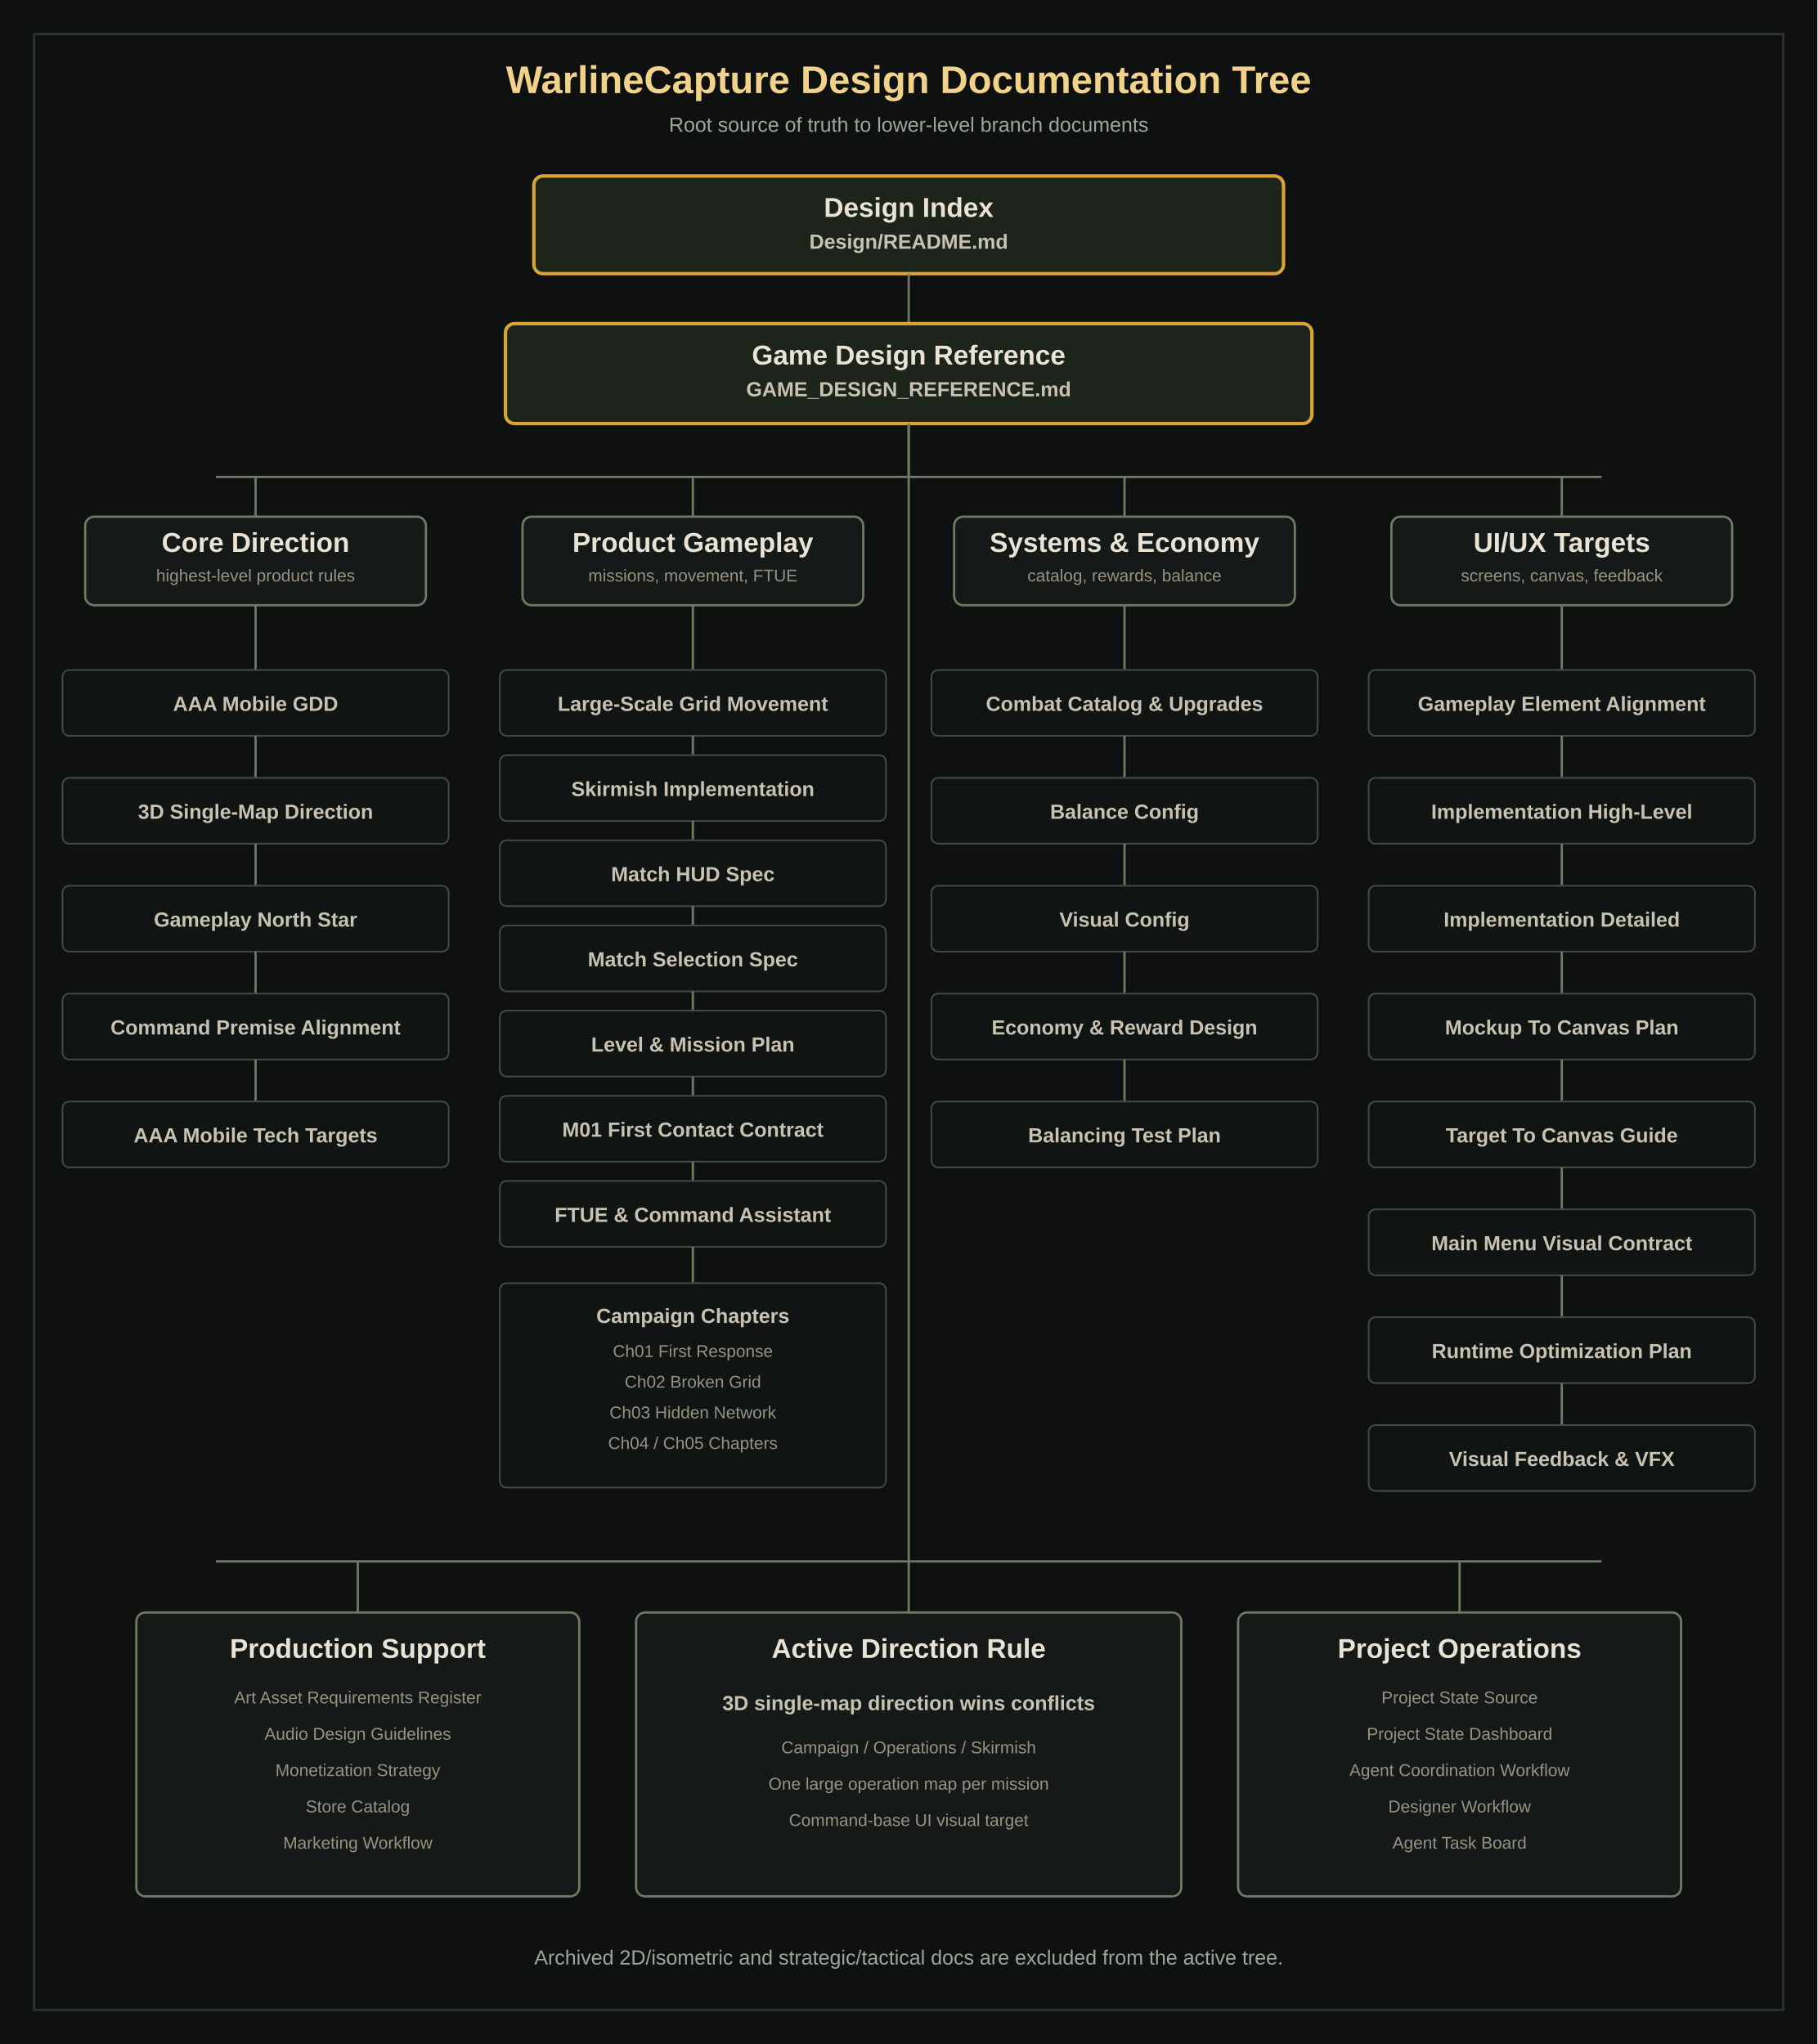
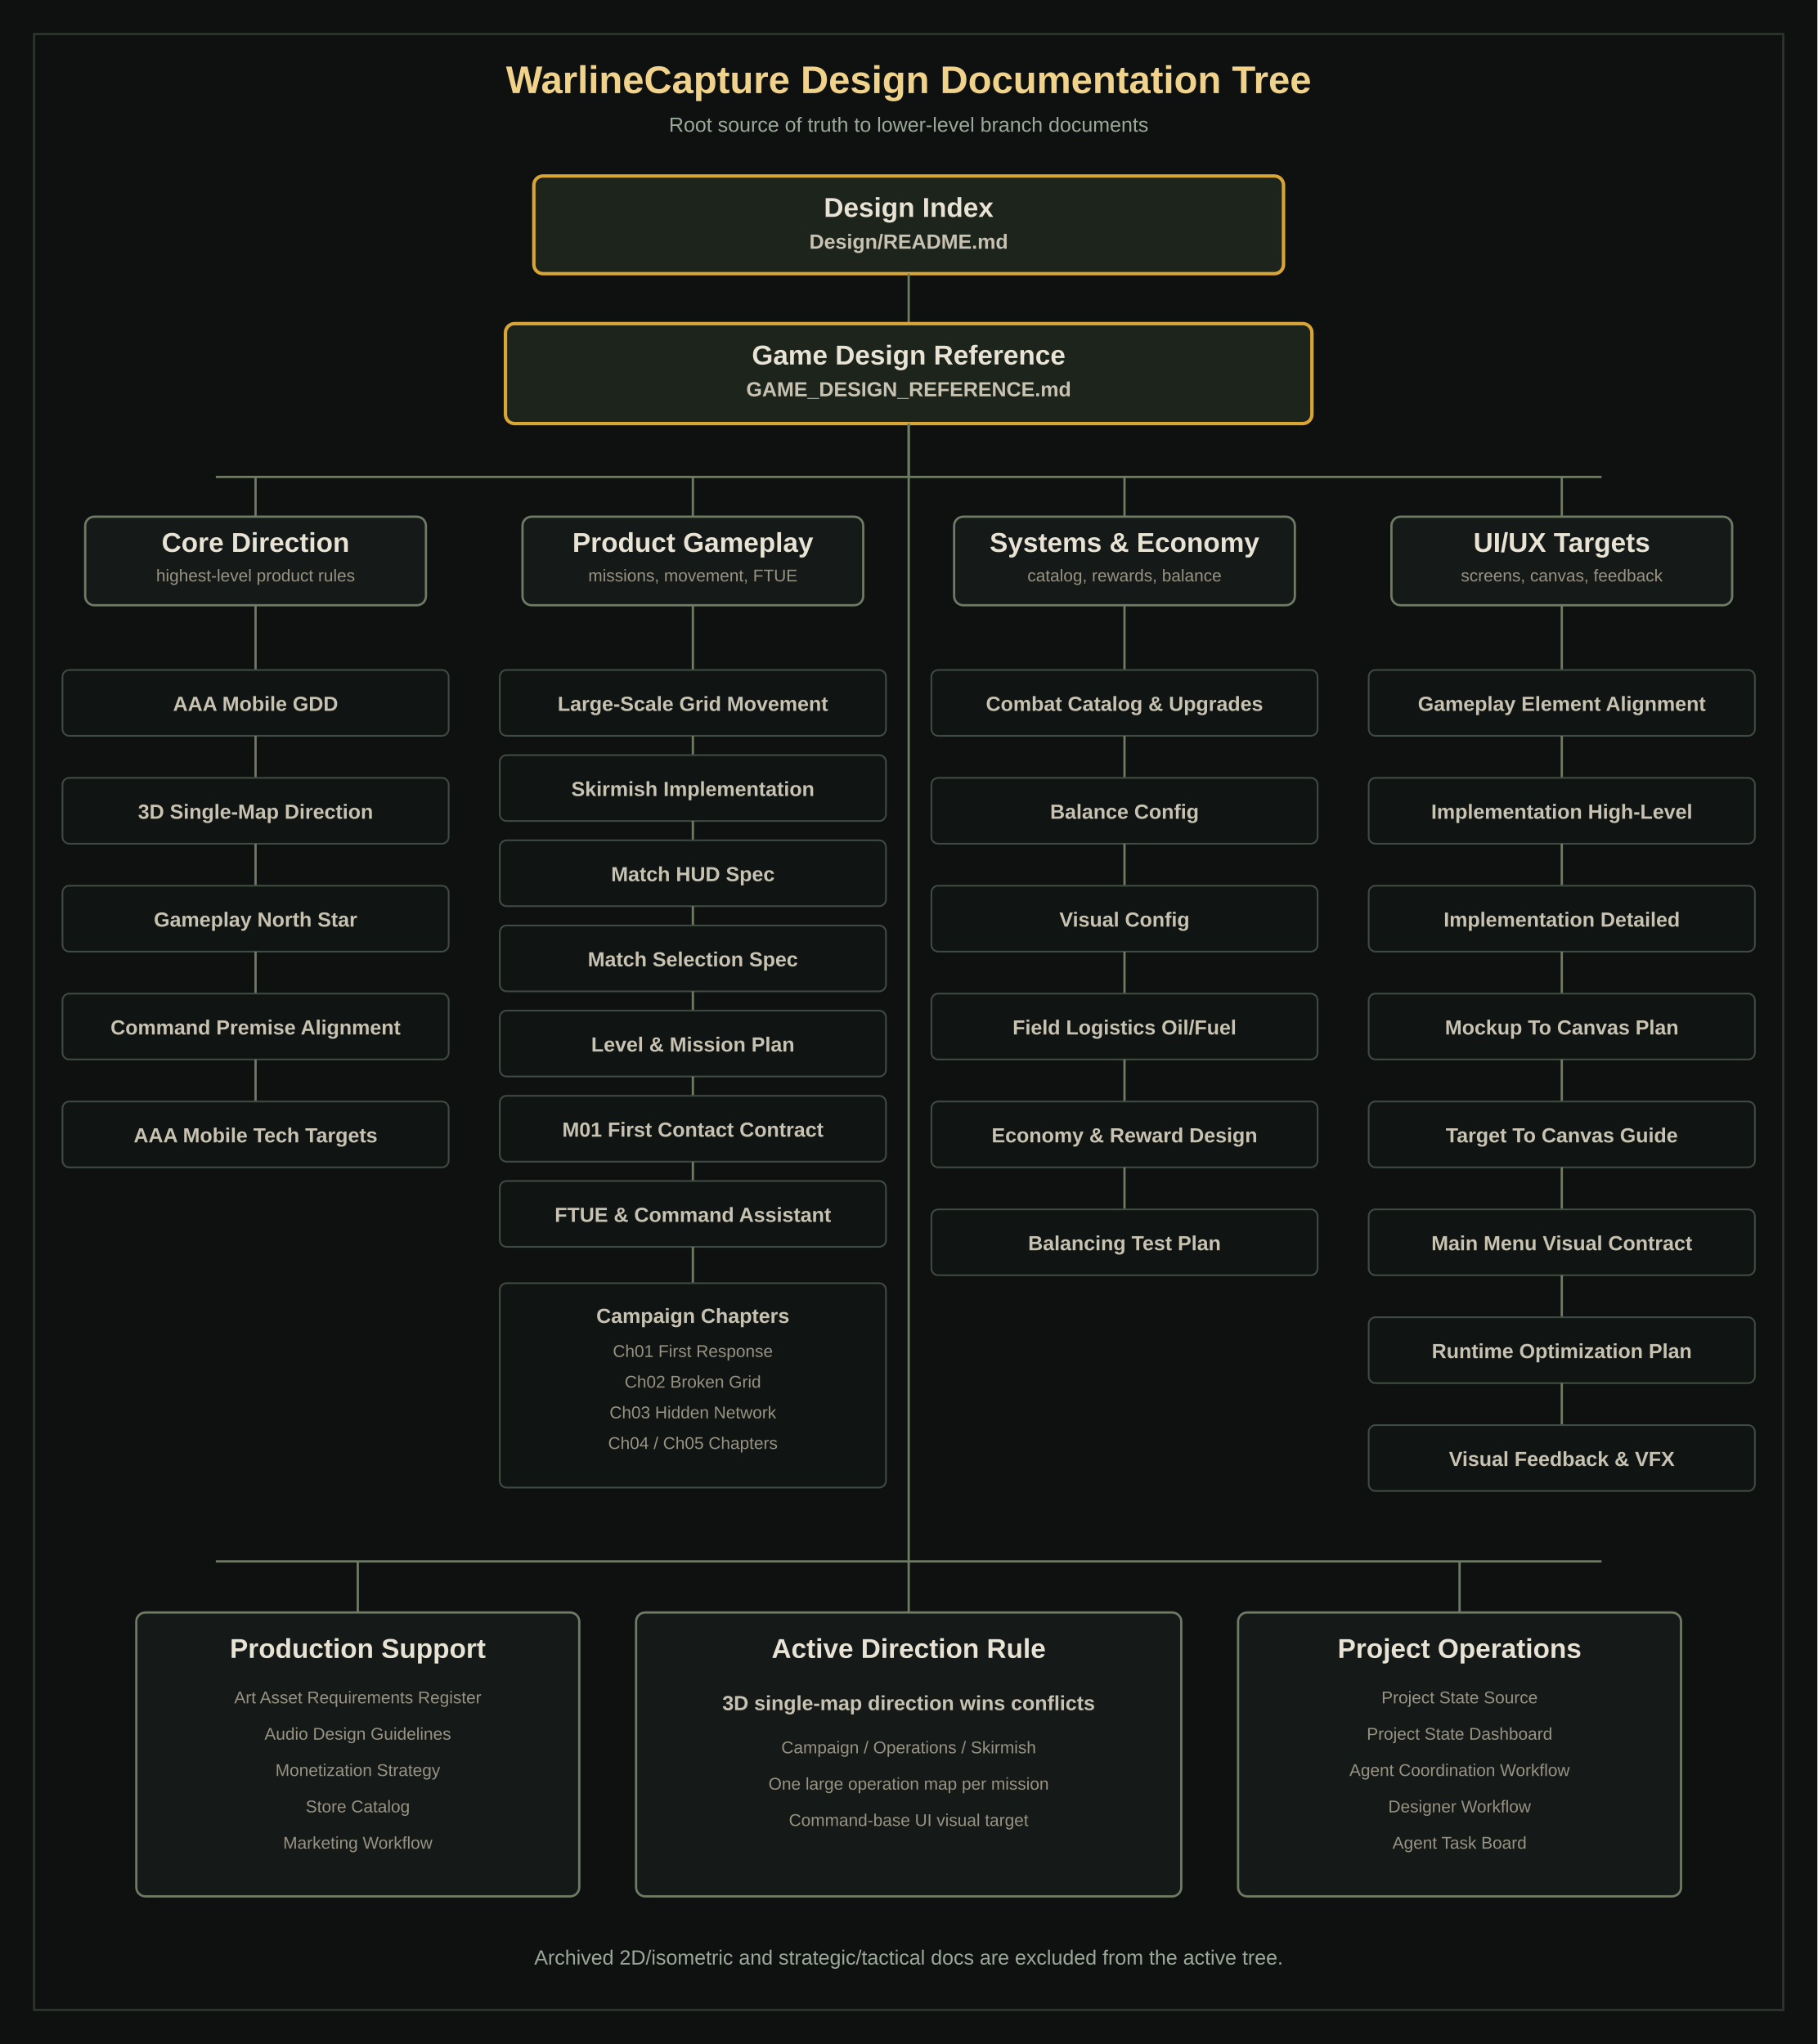
<svg xmlns="http://www.w3.org/2000/svg" width="1600" height="1800" viewBox="0 0 1600 1800">
  <defs>
    <style>
      .bg { fill: #0e1110; }
      .root { fill: #1d241b; stroke: #d8a536; stroke-width: 3; }
      .branch { fill: #151a18; stroke: #6f7b64; stroke-width: 2; }
      .leaf { fill: #101513; stroke: #3f4b42; stroke-width: 1.5; }
      .line { stroke: #6f7b64; stroke-width: 2; fill: none; }
      .gold { fill: #d8a536; }
      .blue { fill: #88b8c7; }
      .text { fill: #e8e3d5; font-family: Arial, Helvetica, sans-serif; font-size: 24px; font-weight: 700; }
      .small { fill: #c8c2b2; font-family: Arial, Helvetica, sans-serif; font-size: 18px; font-weight: 600; }
      .tiny { fill: #989282; font-family: Arial, Helvetica, sans-serif; font-size: 15px; }
      .title { fill: #f0d28a; font-family: Arial, Helvetica, sans-serif; font-size: 34px; font-weight: 800; }
      .caption { fill: #9ba899; font-family: Arial, Helvetica, sans-serif; font-size: 18px; }
    </style>
  </defs>
  <rect class="bg" width="1600" height="1800" />
  <rect x="30" y="30" width="1540" height="1740" fill="none" stroke="#2d332d" stroke-width="2" />
  <text x="800" y="82" text-anchor="middle" class="title">WarlineCapture Design Documentation Tree</text>
  <text x="800" y="116" text-anchor="middle" class="caption">Root source of truth to lower-level branch documents</text>
  <rect x="470" y="155" width="660" height="86" rx="8" class="root" />
  <text x="800" y="191" text-anchor="middle" class="text">Design Index</text>
  <text x="800" y="219" text-anchor="middle" class="small">Design/README.md</text>
  <path class="line" d="M800 241 L800 285" />
  <rect x="445" y="285" width="710" height="88" rx="8" class="root" />
  <text x="800" y="321" text-anchor="middle" class="text">Game Design Reference</text>
  <text x="800" y="349" text-anchor="middle" class="small">GAME_DESIGN_REFERENCE.md</text>
  <path class="line" d="M800 373 L800 420 M190 420 L1410 420" />
  <rect x="75" y="455" width="300" height="78" rx="8" class="branch" />
  <text x="225" y="486" text-anchor="middle" class="text">Core Direction</text>
  <text x="225" y="512" text-anchor="middle" class="tiny">highest-level product rules</text>
  <path class="line" d="M225 420 L225 455" />
  <rect x="460" y="455" width="300" height="78" rx="8" class="branch" />
  <text x="610" y="486" text-anchor="middle" class="text">Product Gameplay</text>
  <text x="610" y="512" text-anchor="middle" class="tiny">missions, movement, FTUE</text>
  <path class="line" d="M610 420 L610 455" />
  <rect x="840" y="455" width="300" height="78" rx="8" class="branch" />
  <text x="990" y="486" text-anchor="middle" class="text">Systems &amp; Economy</text>
  <text x="990" y="512" text-anchor="middle" class="tiny">catalog, rewards, balance</text>
  <path class="line" d="M990 420 L990 455" />
  <rect x="1225" y="455" width="300" height="78" rx="8" class="branch" />
  <text x="1375" y="486" text-anchor="middle" class="text">UI/UX Targets</text>
  <text x="1375" y="512" text-anchor="middle" class="tiny">screens, canvas, feedback</text>
  <path class="line" d="M1375 420 L1375 455" />
  <path class="line" d="M225 533 L225 590" />
  <rect x="55" y="590" width="340" height="58" rx="6" class="leaf" />
  <text x="225" y="626" text-anchor="middle" class="small">AAA Mobile GDD</text>
  <path class="line" d="M225 648 L225 685" />
  <rect x="55" y="685" width="340" height="58" rx="6" class="leaf" />
  <text x="225" y="721" text-anchor="middle" class="small">3D Single-Map Direction</text>
  <path class="line" d="M225 743 L225 780" />
  <rect x="55" y="780" width="340" height="58" rx="6" class="leaf" />
  <text x="225" y="816" text-anchor="middle" class="small">Gameplay North Star</text>
  <path class="line" d="M225 838 L225 875" />
  <rect x="55" y="875" width="340" height="58" rx="6" class="leaf" />
  <text x="225" y="911" text-anchor="middle" class="small">Command Premise Alignment</text>
  <path class="line" d="M225 933 L225 970" />
  <rect x="55" y="970" width="340" height="58" rx="6" class="leaf" />
  <text x="225" y="1006" text-anchor="middle" class="small">AAA Mobile Tech Targets</text>
  <path class="line" d="M610 533 L610 590" />
  <rect x="440" y="590" width="340" height="58" rx="6" class="leaf" />
  <text x="610" y="626" text-anchor="middle" class="small">Large-Scale Grid Movement</text>
  <path class="line" d="M610 648 L610 665" />
  <rect x="440" y="665" width="340" height="58" rx="6" class="leaf" />
  <text x="610" y="701" text-anchor="middle" class="small">Skirmish Implementation</text>
  <path class="line" d="M610 723 L610 740" />
  <rect x="440" y="740" width="340" height="58" rx="6" class="leaf" />
  <text x="610" y="776" text-anchor="middle" class="small">Match HUD Spec</text>
  <path class="line" d="M610 798 L610 815" />
  <rect x="440" y="815" width="340" height="58" rx="6" class="leaf" />
  <text x="610" y="851" text-anchor="middle" class="small">Match Selection Spec</text>
  <path class="line" d="M610 873 L610 890" />
  <rect x="440" y="890" width="340" height="58" rx="6" class="leaf" />
  <text x="610" y="926" text-anchor="middle" class="small">Level &amp; Mission Plan</text>
  <path class="line" d="M610 948 L610 965" />
  <rect x="440" y="965" width="340" height="58" rx="6" class="leaf" />
  <text x="610" y="1001" text-anchor="middle" class="small">M01 First Contact Contract</text>
  <path class="line" d="M610 1023 L610 1040" />
  <rect x="440" y="1040" width="340" height="58" rx="6" class="leaf" />
  <text x="610" y="1076" text-anchor="middle" class="small">FTUE &amp; Command Assistant</text>
  <path class="line" d="M610 1098 L610 1130" />
  <rect x="440" y="1130" width="340" height="180" rx="6" class="leaf" />
  <text x="610" y="1165" text-anchor="middle" class="small">Campaign Chapters</text>
  <text x="610" y="1195" text-anchor="middle" class="tiny">Ch01 First Response</text>
  <text x="610" y="1222" text-anchor="middle" class="tiny">Ch02 Broken Grid</text>
  <text x="610" y="1249" text-anchor="middle" class="tiny">Ch03 Hidden Network</text>
  <text x="610" y="1276" text-anchor="middle" class="tiny">Ch04 / Ch05 Chapters</text>
  <path class="line" d="M990 533 L990 590" />
  <rect x="820" y="590" width="340" height="58" rx="6" class="leaf" />
  <text x="990" y="626" text-anchor="middle" class="small">Combat Catalog &amp; Upgrades</text>
  <path class="line" d="M990 648 L990 685" />
  <rect x="820" y="685" width="340" height="58" rx="6" class="leaf" />
  <text x="990" y="721" text-anchor="middle" class="small">Balance Config</text>
  <path class="line" d="M990 743 L990 780" />
  <rect x="820" y="780" width="340" height="58" rx="6" class="leaf" />
  <text x="990" y="816" text-anchor="middle" class="small">Visual Config</text>
  <path class="line" d="M990 838 L990 875" />
  <rect x="820" y="875" width="340" height="58" rx="6" class="leaf" />
-   <text x="990" y="911" text-anchor="middle" class="small">Economy &amp; Reward Design</text>
+   <text x="990" y="911" text-anchor="middle" class="small">Field Logistics Oil/Fuel</text>
  <path class="line" d="M990 933 L990 970" />
  <rect x="820" y="970" width="340" height="58" rx="6" class="leaf" />
-   <text x="990" y="1006" text-anchor="middle" class="small">Balancing Test Plan</text>
+   <text x="990" y="1006" text-anchor="middle" class="small">Economy &amp; Reward Design</text>
+   <path class="line" d="M990 1028 L990 1065" />
+   <rect x="820" y="1065" width="340" height="58" rx="6" class="leaf" />
+   <text x="990" y="1101" text-anchor="middle" class="small">Balancing Test Plan</text>
  <path class="line" d="M1375 533 L1375 590" />
  <rect x="1205" y="590" width="340" height="58" rx="6" class="leaf" />
  <text x="1375" y="626" text-anchor="middle" class="small">Gameplay Element Alignment</text>
  <path class="line" d="M1375 648 L1375 685" />
  <rect x="1205" y="685" width="340" height="58" rx="6" class="leaf" />
  <text x="1375" y="721" text-anchor="middle" class="small">Implementation High-Level</text>
  <path class="line" d="M1375 743 L1375 780" />
  <rect x="1205" y="780" width="340" height="58" rx="6" class="leaf" />
  <text x="1375" y="816" text-anchor="middle" class="small">Implementation Detailed</text>
  <path class="line" d="M1375 838 L1375 875" />
  <rect x="1205" y="875" width="340" height="58" rx="6" class="leaf" />
  <text x="1375" y="911" text-anchor="middle" class="small">Mockup To Canvas Plan</text>
  <path class="line" d="M1375 933 L1375 970" />
  <rect x="1205" y="970" width="340" height="58" rx="6" class="leaf" />
  <text x="1375" y="1006" text-anchor="middle" class="small">Target To Canvas Guide</text>
  <path class="line" d="M1375 1028 L1375 1065" />
  <rect x="1205" y="1065" width="340" height="58" rx="6" class="leaf" />
  <text x="1375" y="1101" text-anchor="middle" class="small">Main Menu Visual Contract</text>
  <path class="line" d="M1375 1123 L1375 1160" />
  <rect x="1205" y="1160" width="340" height="58" rx="6" class="leaf" />
  <text x="1375" y="1196" text-anchor="middle" class="small">Runtime Optimization Plan</text>
  <path class="line" d="M1375 1218 L1375 1255" />
  <rect x="1205" y="1255" width="340" height="58" rx="6" class="leaf" />
  <text x="1375" y="1291" text-anchor="middle" class="small">Visual Feedback &amp; VFX</text>
  <path class="line" d="M190 1375 L1410 1375" />
  <path class="line" d="M800 373 L800 1375" />
  <rect x="120" y="1420" width="390" height="250" rx="8" class="branch" />
  <text x="315" y="1460" text-anchor="middle" class="text">Production Support</text>
  <text x="315" y="1500" text-anchor="middle" class="tiny">Art Asset Requirements Register</text>
  <text x="315" y="1532" text-anchor="middle" class="tiny">Audio Design Guidelines</text>
  <text x="315" y="1564" text-anchor="middle" class="tiny">Monetization Strategy</text>
  <text x="315" y="1596" text-anchor="middle" class="tiny">Store Catalog</text>
  <text x="315" y="1628" text-anchor="middle" class="tiny">Marketing Workflow</text>
  <path class="line" d="M315 1375 L315 1420" />
  <rect x="1090" y="1420" width="390" height="250" rx="8" class="branch" />
  <text x="1285" y="1460" text-anchor="middle" class="text">Project Operations</text>
  <text x="1285" y="1500" text-anchor="middle" class="tiny">Project State Source</text>
  <text x="1285" y="1532" text-anchor="middle" class="tiny">Project State Dashboard</text>
  <text x="1285" y="1564" text-anchor="middle" class="tiny">Agent Coordination Workflow</text>
  <text x="1285" y="1596" text-anchor="middle" class="tiny">Designer Workflow</text>
  <text x="1285" y="1628" text-anchor="middle" class="tiny">Agent Task Board</text>
  <path class="line" d="M1285 1375 L1285 1420" />
  <rect x="560" y="1420" width="480" height="250" rx="8" class="branch" />
  <text x="800" y="1460" text-anchor="middle" class="text">Active Direction Rule</text>
  <text x="800" y="1506" text-anchor="middle" class="small">3D single-map direction wins conflicts</text>
  <text x="800" y="1544" text-anchor="middle" class="tiny">Campaign / Operations / Skirmish</text>
  <text x="800" y="1576" text-anchor="middle" class="tiny">One large operation map per mission</text>
  <text x="800" y="1608" text-anchor="middle" class="tiny">Command-base UI visual target</text>
  <path class="line" d="M800 1375 L800 1420" />
  <text x="800" y="1730" text-anchor="middle" class="caption">Archived 2D/isometric and strategic/tactical docs are excluded from the active tree.</text>
</svg>
